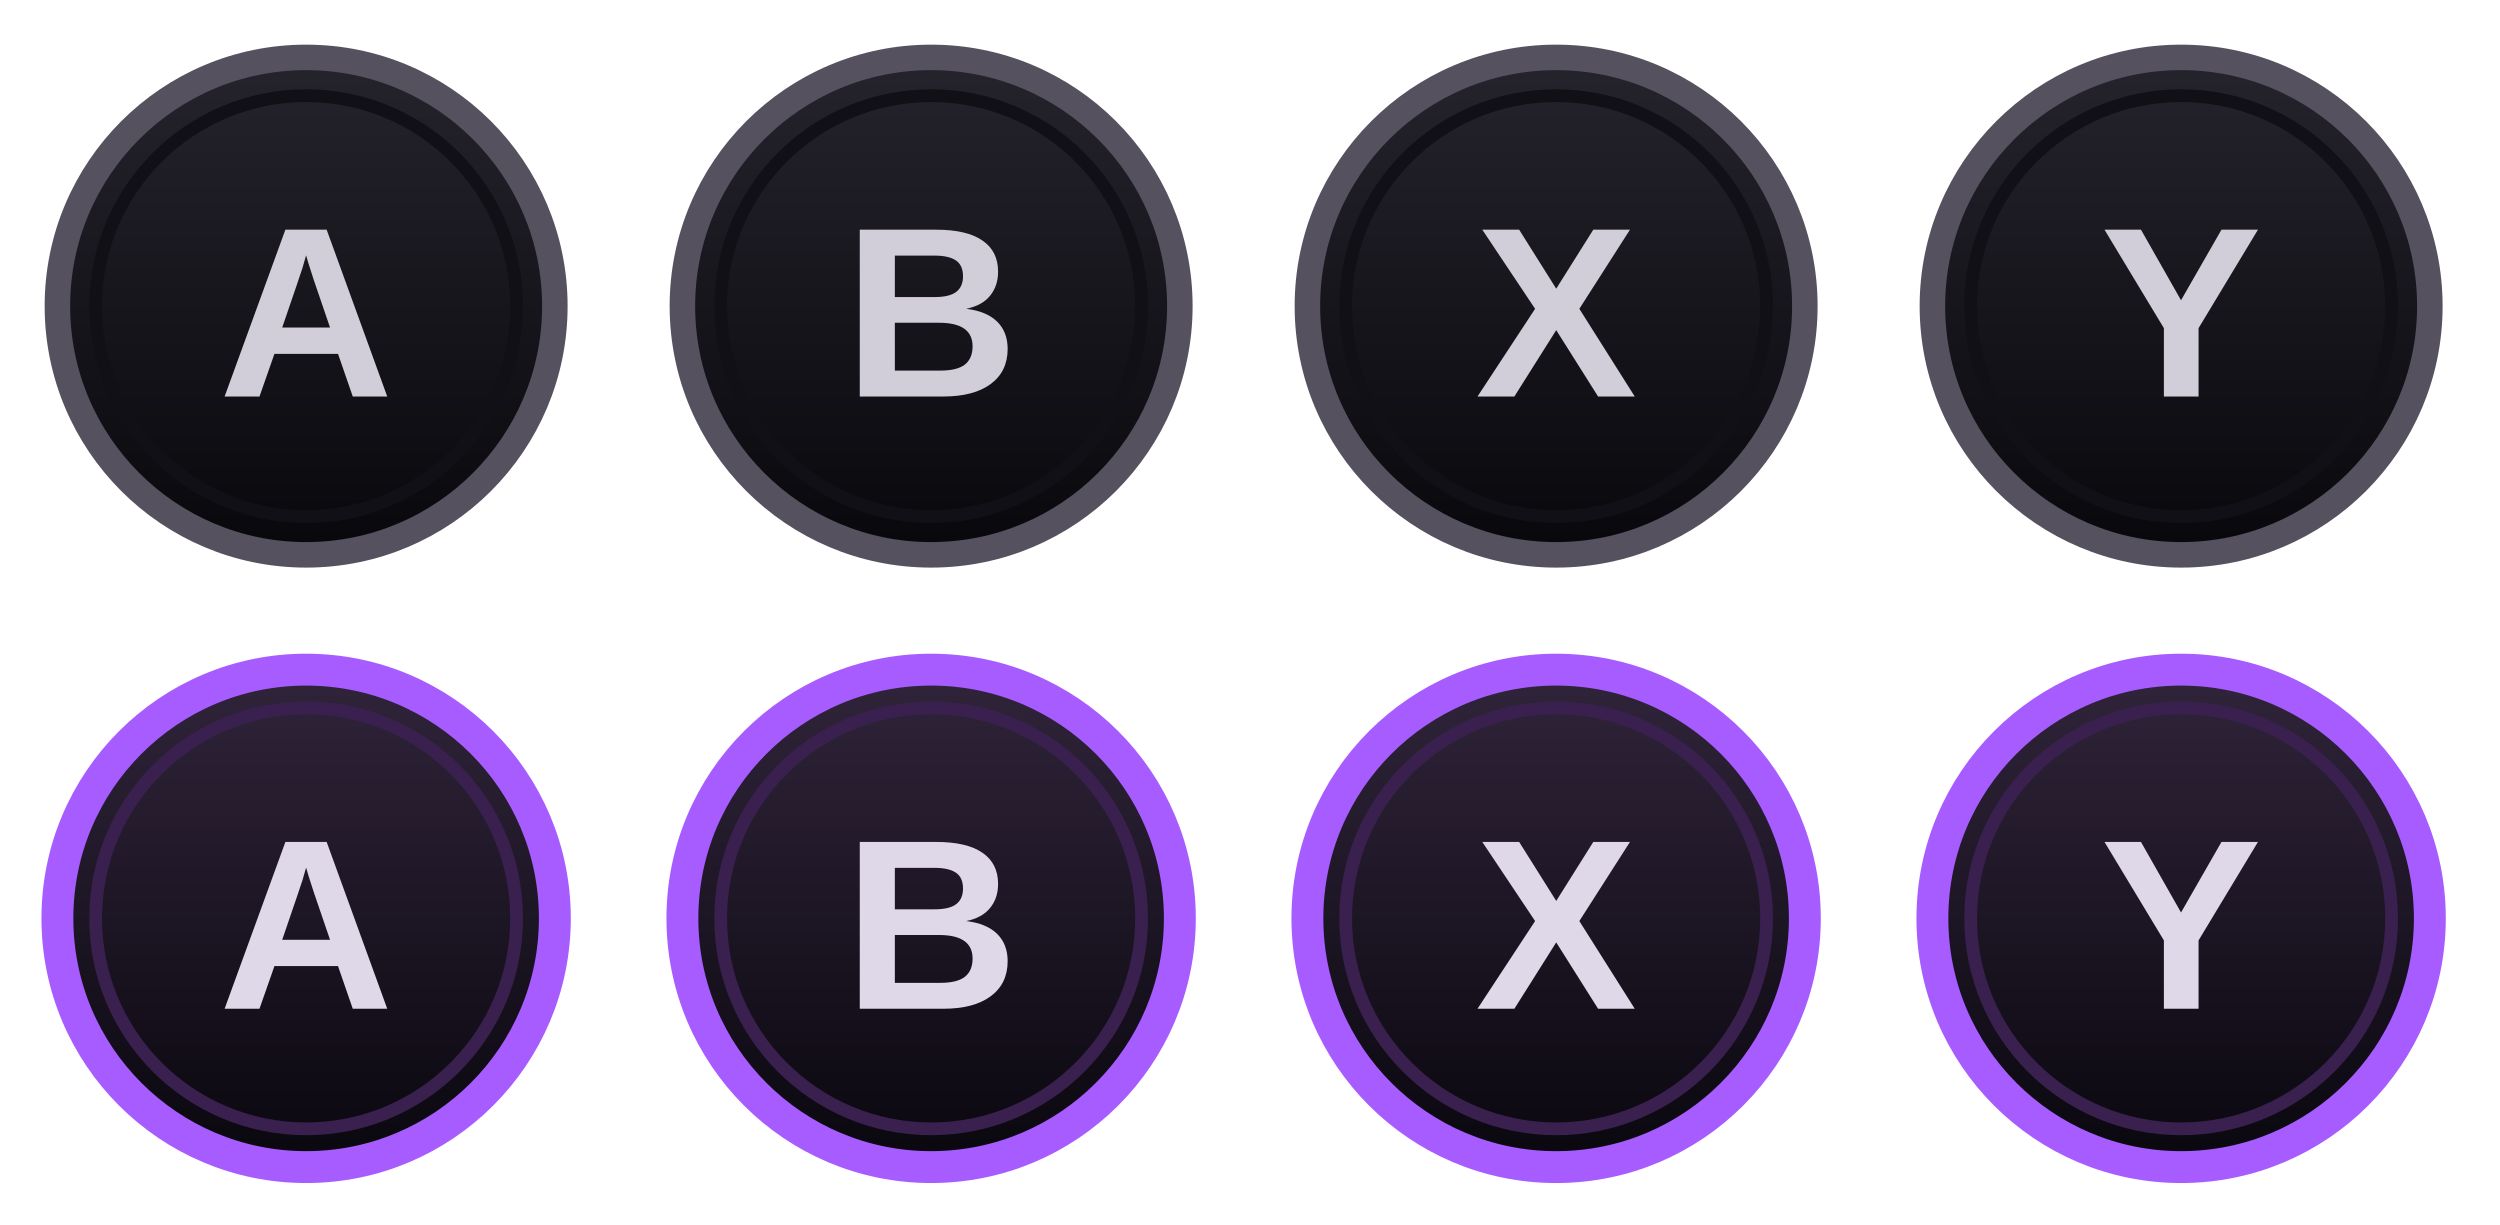
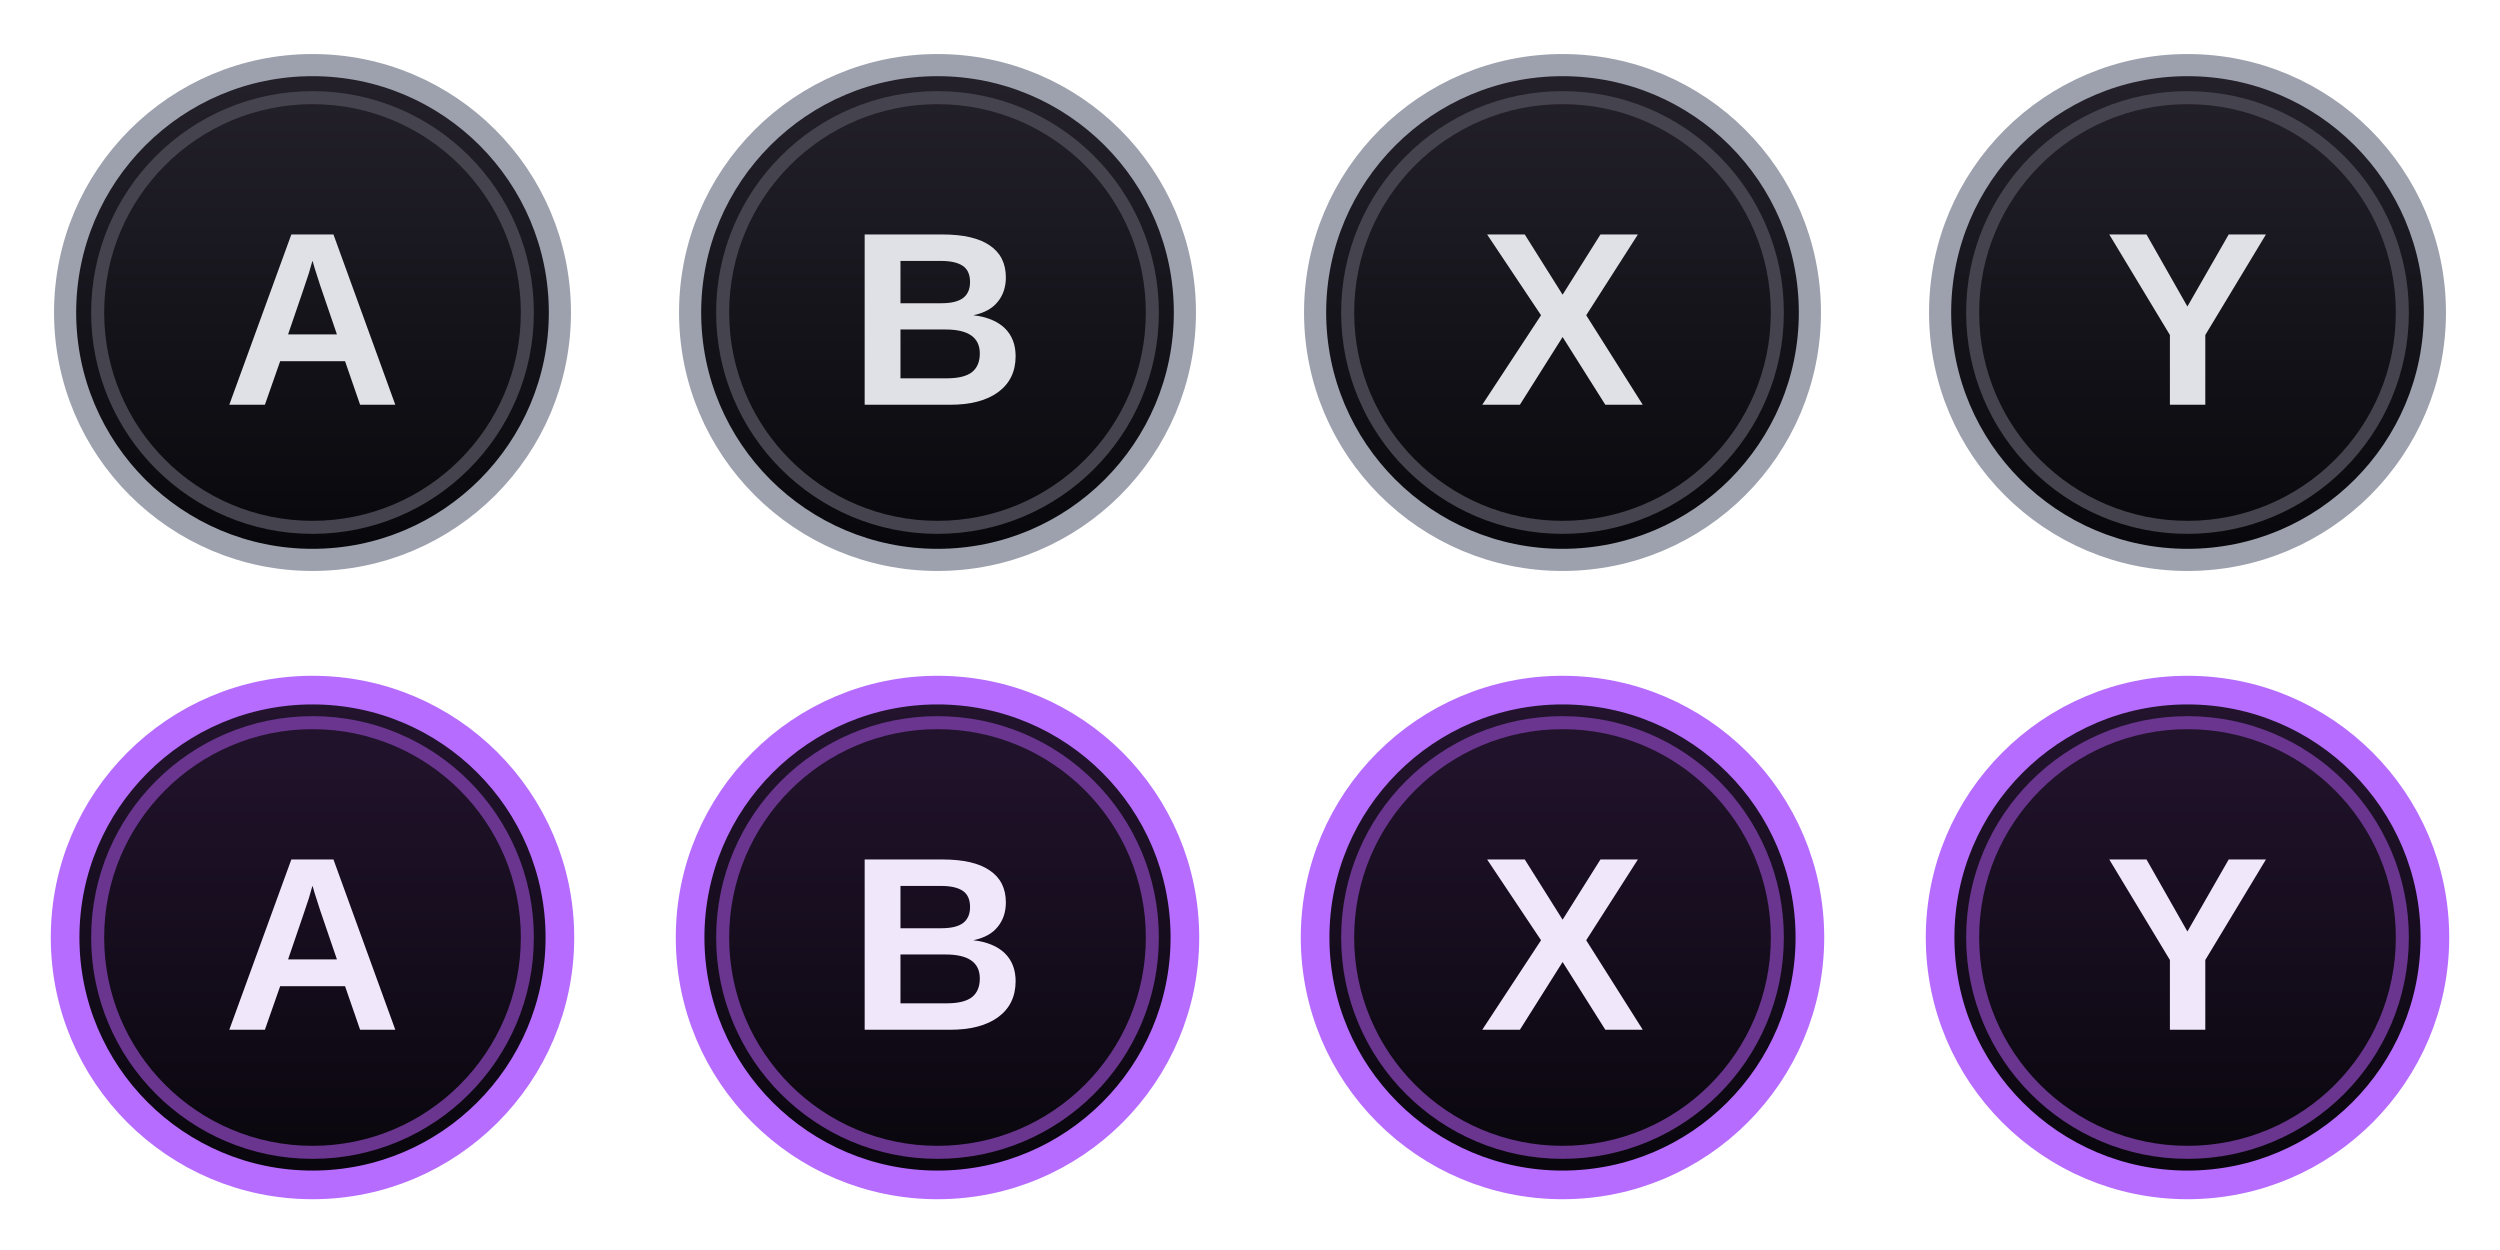
- <svg xmlns="http://www.w3.org/2000/svg" width="196" height="96" viewBox="0 0 196 96">
+ <svg xmlns="http://www.w3.org/2000/svg" width="192" height="96" viewBox="0 0 192 96">
  <defs>
-     <linearGradient id="body" x1="0" y1="0" x2="0" y2="1">
-       <stop offset="0" stop-color="#25232c" />
-       <stop offset="1" stop-color="#08080c" />
+     <linearGradient id="idle" x1="0" y1="0" x2="0" y2="1">
+       <stop offset="0" stop-color="#24212b" />
+       <stop offset="1" stop-color="#07070b" />
    </linearGradient>
-     <linearGradient id="pressed" x1="0" y1="0" x2="0" y2="1">
-       <stop offset="0" stop-color="#30243a" />
-       <stop offset="1" stop-color="#09070e" />
+     <linearGradient id="active" x1="0" y1="0" x2="0" y2="1">
+       <stop offset="0" stop-color="#24142f" />
+       <stop offset="1" stop-color="#08060c" />
    </linearGradient>
  </defs>
  <g font-family="Arial, Helvetica, sans-serif" font-size="19" font-weight="700" text-anchor="middle" dominant-baseline="central">
    <g transform="translate(0 0)">
-       <circle cx="24" cy="24" r="19.5" fill="url(#body)" stroke="#55515f" stroke-width="2" />
-       <circle cx="24" cy="24" r="16.5" fill="none" stroke="#111016" stroke-width="1" />
-       <text x="24" y="24.5" fill="#d1ced9">A</text>
+       <circle cx="24" cy="24" r="19" fill="url(#idle)" stroke="#9da1ad" stroke-width="1.7" />
+       <circle cx="24" cy="24" r="16.5" fill="none" stroke="#45434d" stroke-width="1" />
+       <text x="24" y="24.5" fill="#e0e1e7">A</text>
    </g>
-     <g transform="translate(49 0)">
-       <circle cx="24" cy="24" r="19.5" fill="url(#body)" stroke="#55515f" stroke-width="2" />
-       <circle cx="24" cy="24" r="16.5" fill="none" stroke="#111016" stroke-width="1" />
-       <text x="24" y="24.5" fill="#d1ced9">B</text>
+     <g transform="translate(48 0)">
+       <circle cx="24" cy="24" r="19" fill="url(#idle)" stroke="#9da1ad" stroke-width="1.7" />
+       <circle cx="24" cy="24" r="16.5" fill="none" stroke="#45434d" stroke-width="1" />
+       <text x="24" y="24.5" fill="#e0e1e7">B</text>
    </g>
-     <g transform="translate(98 0)">
-       <circle cx="24" cy="24" r="19.5" fill="url(#body)" stroke="#55515f" stroke-width="2" />
-       <circle cx="24" cy="24" r="16.5" fill="none" stroke="#111016" stroke-width="1" />
-       <text x="24" y="24.5" fill="#d1ced9">X</text>
+     <g transform="translate(96 0)">
+       <circle cx="24" cy="24" r="19" fill="url(#idle)" stroke="#9da1ad" stroke-width="1.7" />
+       <circle cx="24" cy="24" r="16.5" fill="none" stroke="#45434d" stroke-width="1" />
+       <text x="24" y="24.5" fill="#e0e1e7">X</text>
    </g>
-     <g transform="translate(147 0)">
-       <circle cx="24" cy="24" r="19.5" fill="url(#body)" stroke="#55515f" stroke-width="2" />
-       <circle cx="24" cy="24" r="16.5" fill="none" stroke="#111016" stroke-width="1" />
-       <text x="24" y="24.5" fill="#d1ced9">Y</text>
+     <g transform="translate(144 0)">
+       <circle cx="24" cy="24" r="19" fill="url(#idle)" stroke="#9da1ad" stroke-width="1.7" />
+       <circle cx="24" cy="24" r="16.5" fill="none" stroke="#45434d" stroke-width="1" />
+       <text x="24" y="24.5" fill="#e0e1e7">Y</text>
    </g>
    <g transform="translate(0 48)">
-       <circle cx="24" cy="24" r="19.5" fill="url(#pressed)" stroke="#a75cff" stroke-width="2.5" />
-       <circle cx="24" cy="24" r="16.5" fill="none" stroke="#39204f" stroke-width="1" />
-       <text x="24" y="24.5" fill="#ded8e8">A</text>
+       <circle cx="24" cy="24" r="19" fill="url(#active)" stroke="#b56cff" stroke-width="2.2" />
+       <circle cx="24" cy="24" r="16.5" fill="none" stroke="#69358f" stroke-width="1" />
+       <text x="24" y="24.5" fill="#f0e8fa">A</text>
    </g>
-     <g transform="translate(49 48)">
-       <circle cx="24" cy="24" r="19.5" fill="url(#pressed)" stroke="#a75cff" stroke-width="2.5" />
-       <circle cx="24" cy="24" r="16.5" fill="none" stroke="#39204f" stroke-width="1" />
-       <text x="24" y="24.5" fill="#ded8e8">B</text>
+     <g transform="translate(48 48)">
+       <circle cx="24" cy="24" r="19" fill="url(#active)" stroke="#b56cff" stroke-width="2.2" />
+       <circle cx="24" cy="24" r="16.5" fill="none" stroke="#69358f" stroke-width="1" />
+       <text x="24" y="24.5" fill="#f0e8fa">B</text>
    </g>
-     <g transform="translate(98 48)">
-       <circle cx="24" cy="24" r="19.5" fill="url(#pressed)" stroke="#a75cff" stroke-width="2.5" />
-       <circle cx="24" cy="24" r="16.5" fill="none" stroke="#39204f" stroke-width="1" />
-       <text x="24" y="24.5" fill="#ded8e8">X</text>
+     <g transform="translate(96 48)">
+       <circle cx="24" cy="24" r="19" fill="url(#active)" stroke="#b56cff" stroke-width="2.2" />
+       <circle cx="24" cy="24" r="16.5" fill="none" stroke="#69358f" stroke-width="1" />
+       <text x="24" y="24.5" fill="#f0e8fa">X</text>
    </g>
-     <g transform="translate(147 48)">
-       <circle cx="24" cy="24" r="19.5" fill="url(#pressed)" stroke="#a75cff" stroke-width="2.5" />
-       <circle cx="24" cy="24" r="16.5" fill="none" stroke="#39204f" stroke-width="1" />
-       <text x="24" y="24.5" fill="#ded8e8">Y</text>
+     <g transform="translate(144 48)">
+       <circle cx="24" cy="24" r="19" fill="url(#active)" stroke="#b56cff" stroke-width="2.2" />
+       <circle cx="24" cy="24" r="16.5" fill="none" stroke="#69358f" stroke-width="1" />
+       <text x="24" y="24.5" fill="#f0e8fa">Y</text>
    </g>
  </g>
</svg>
